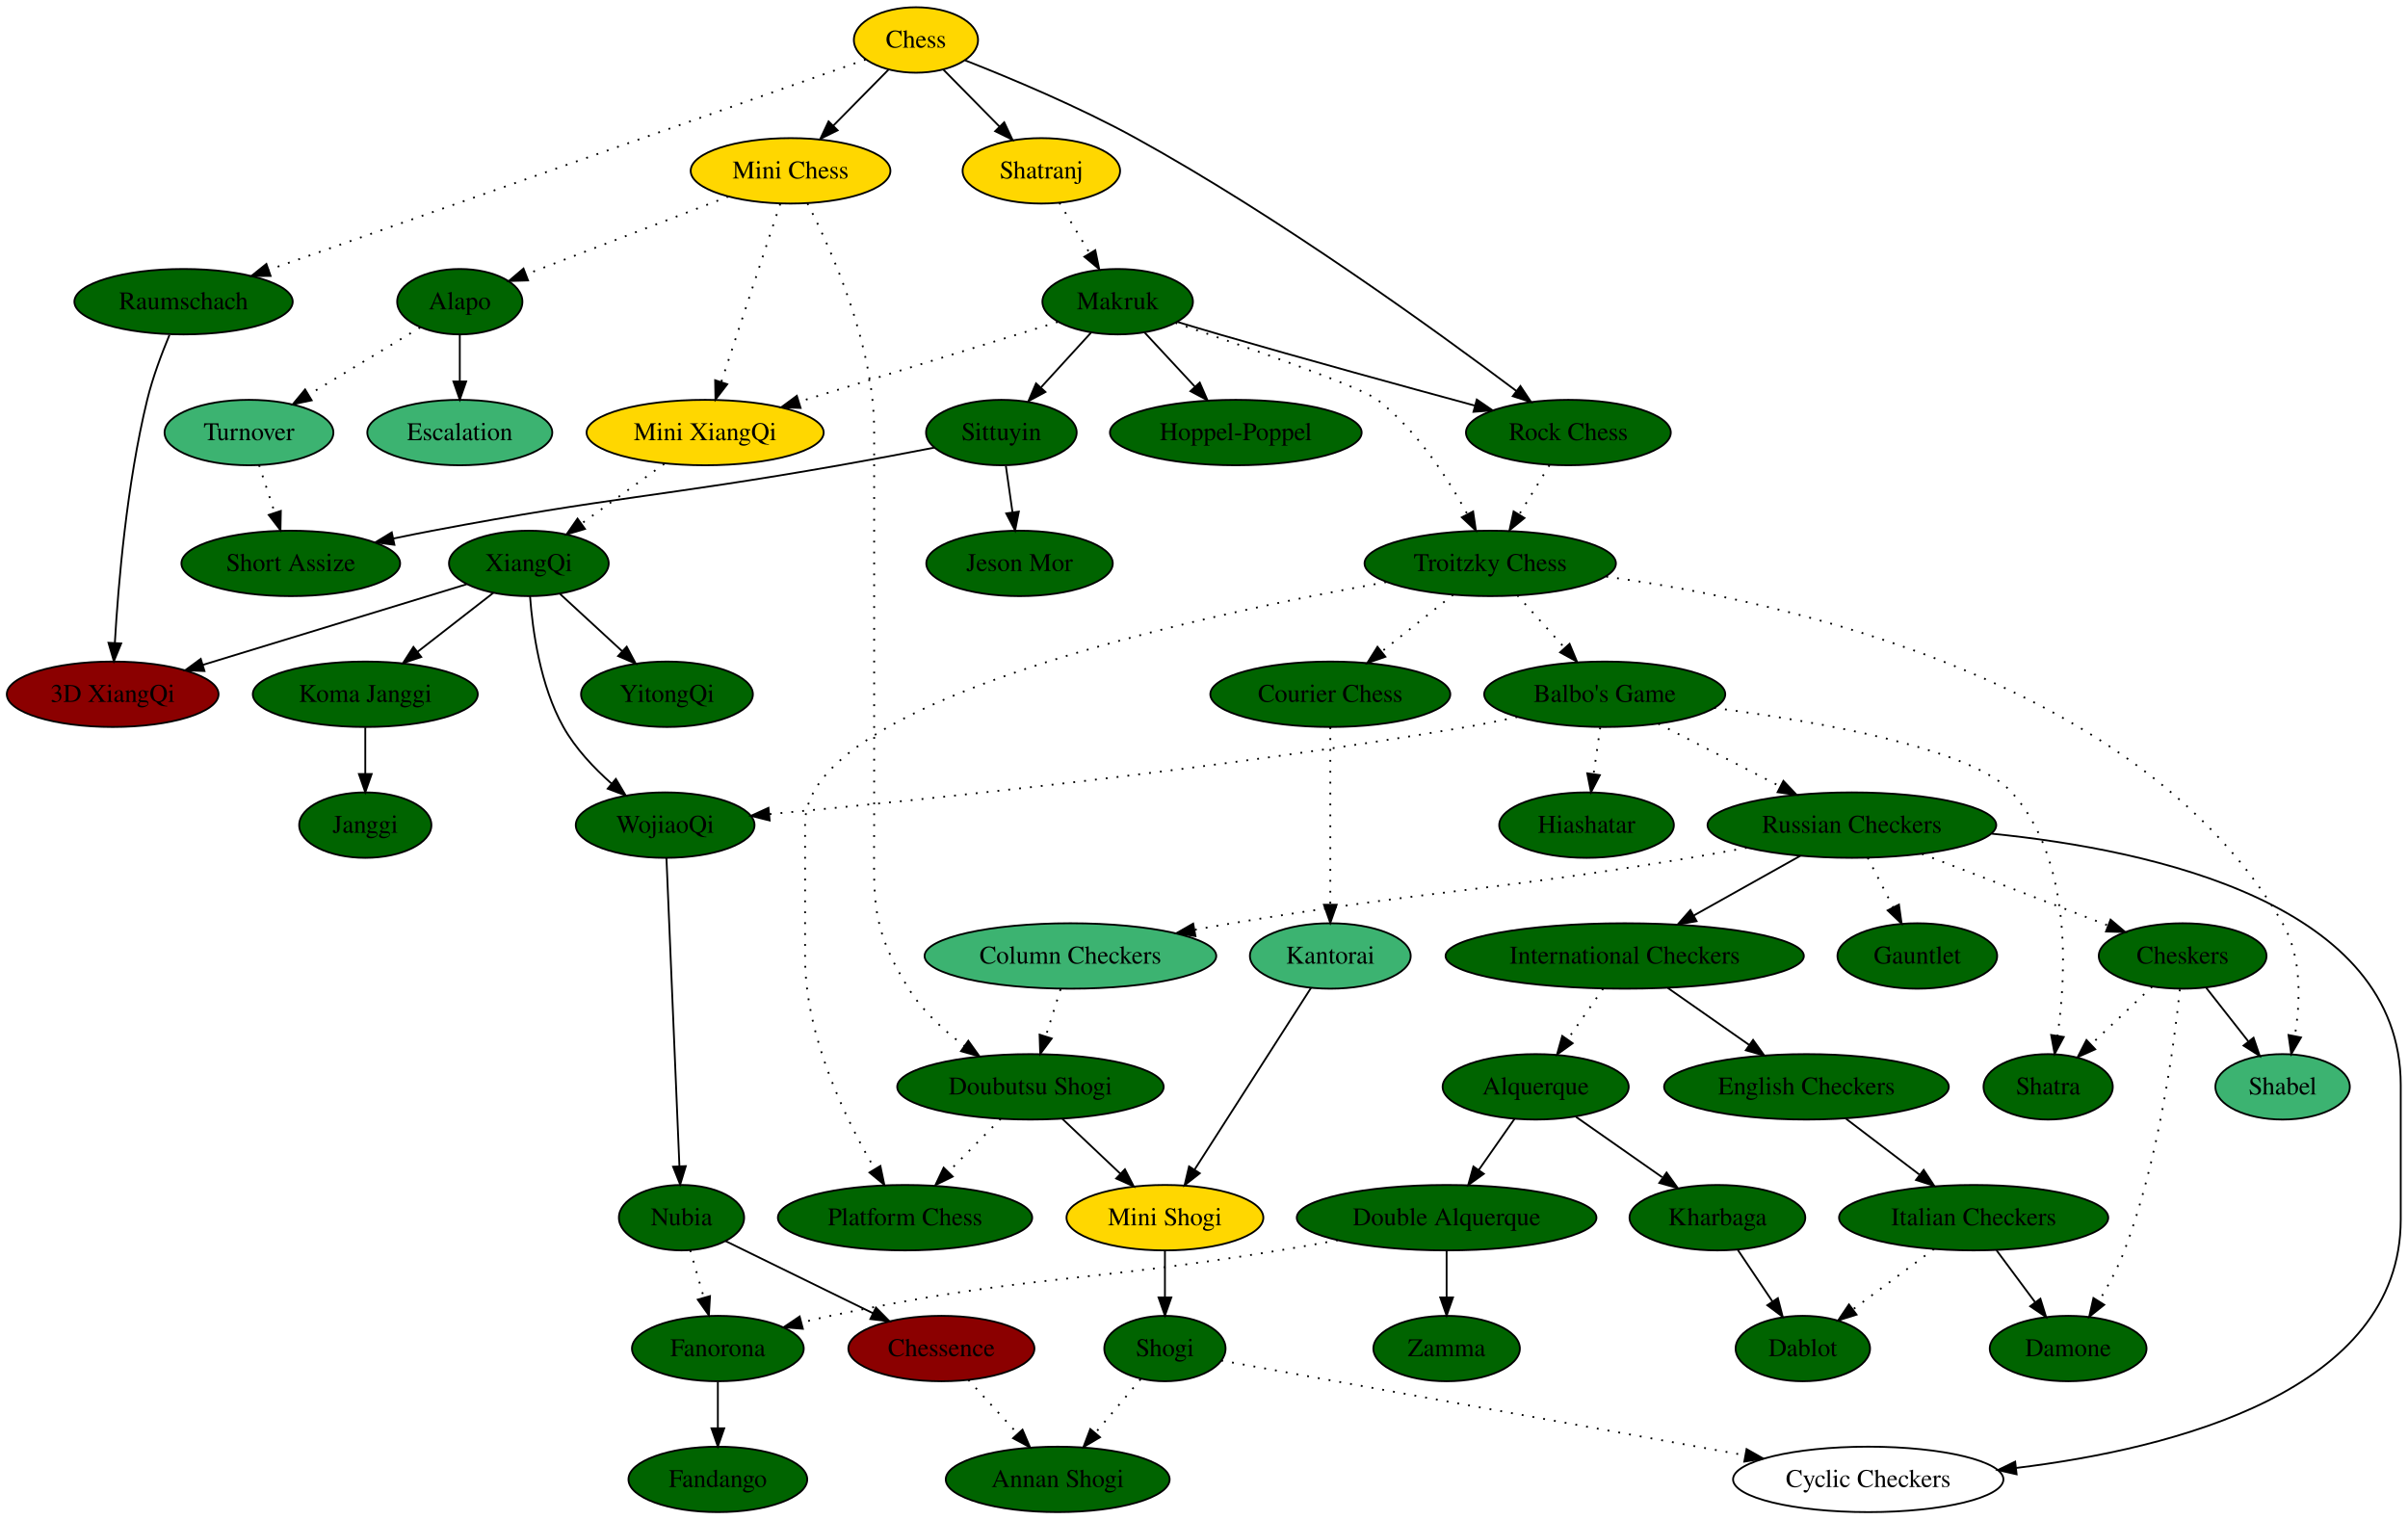
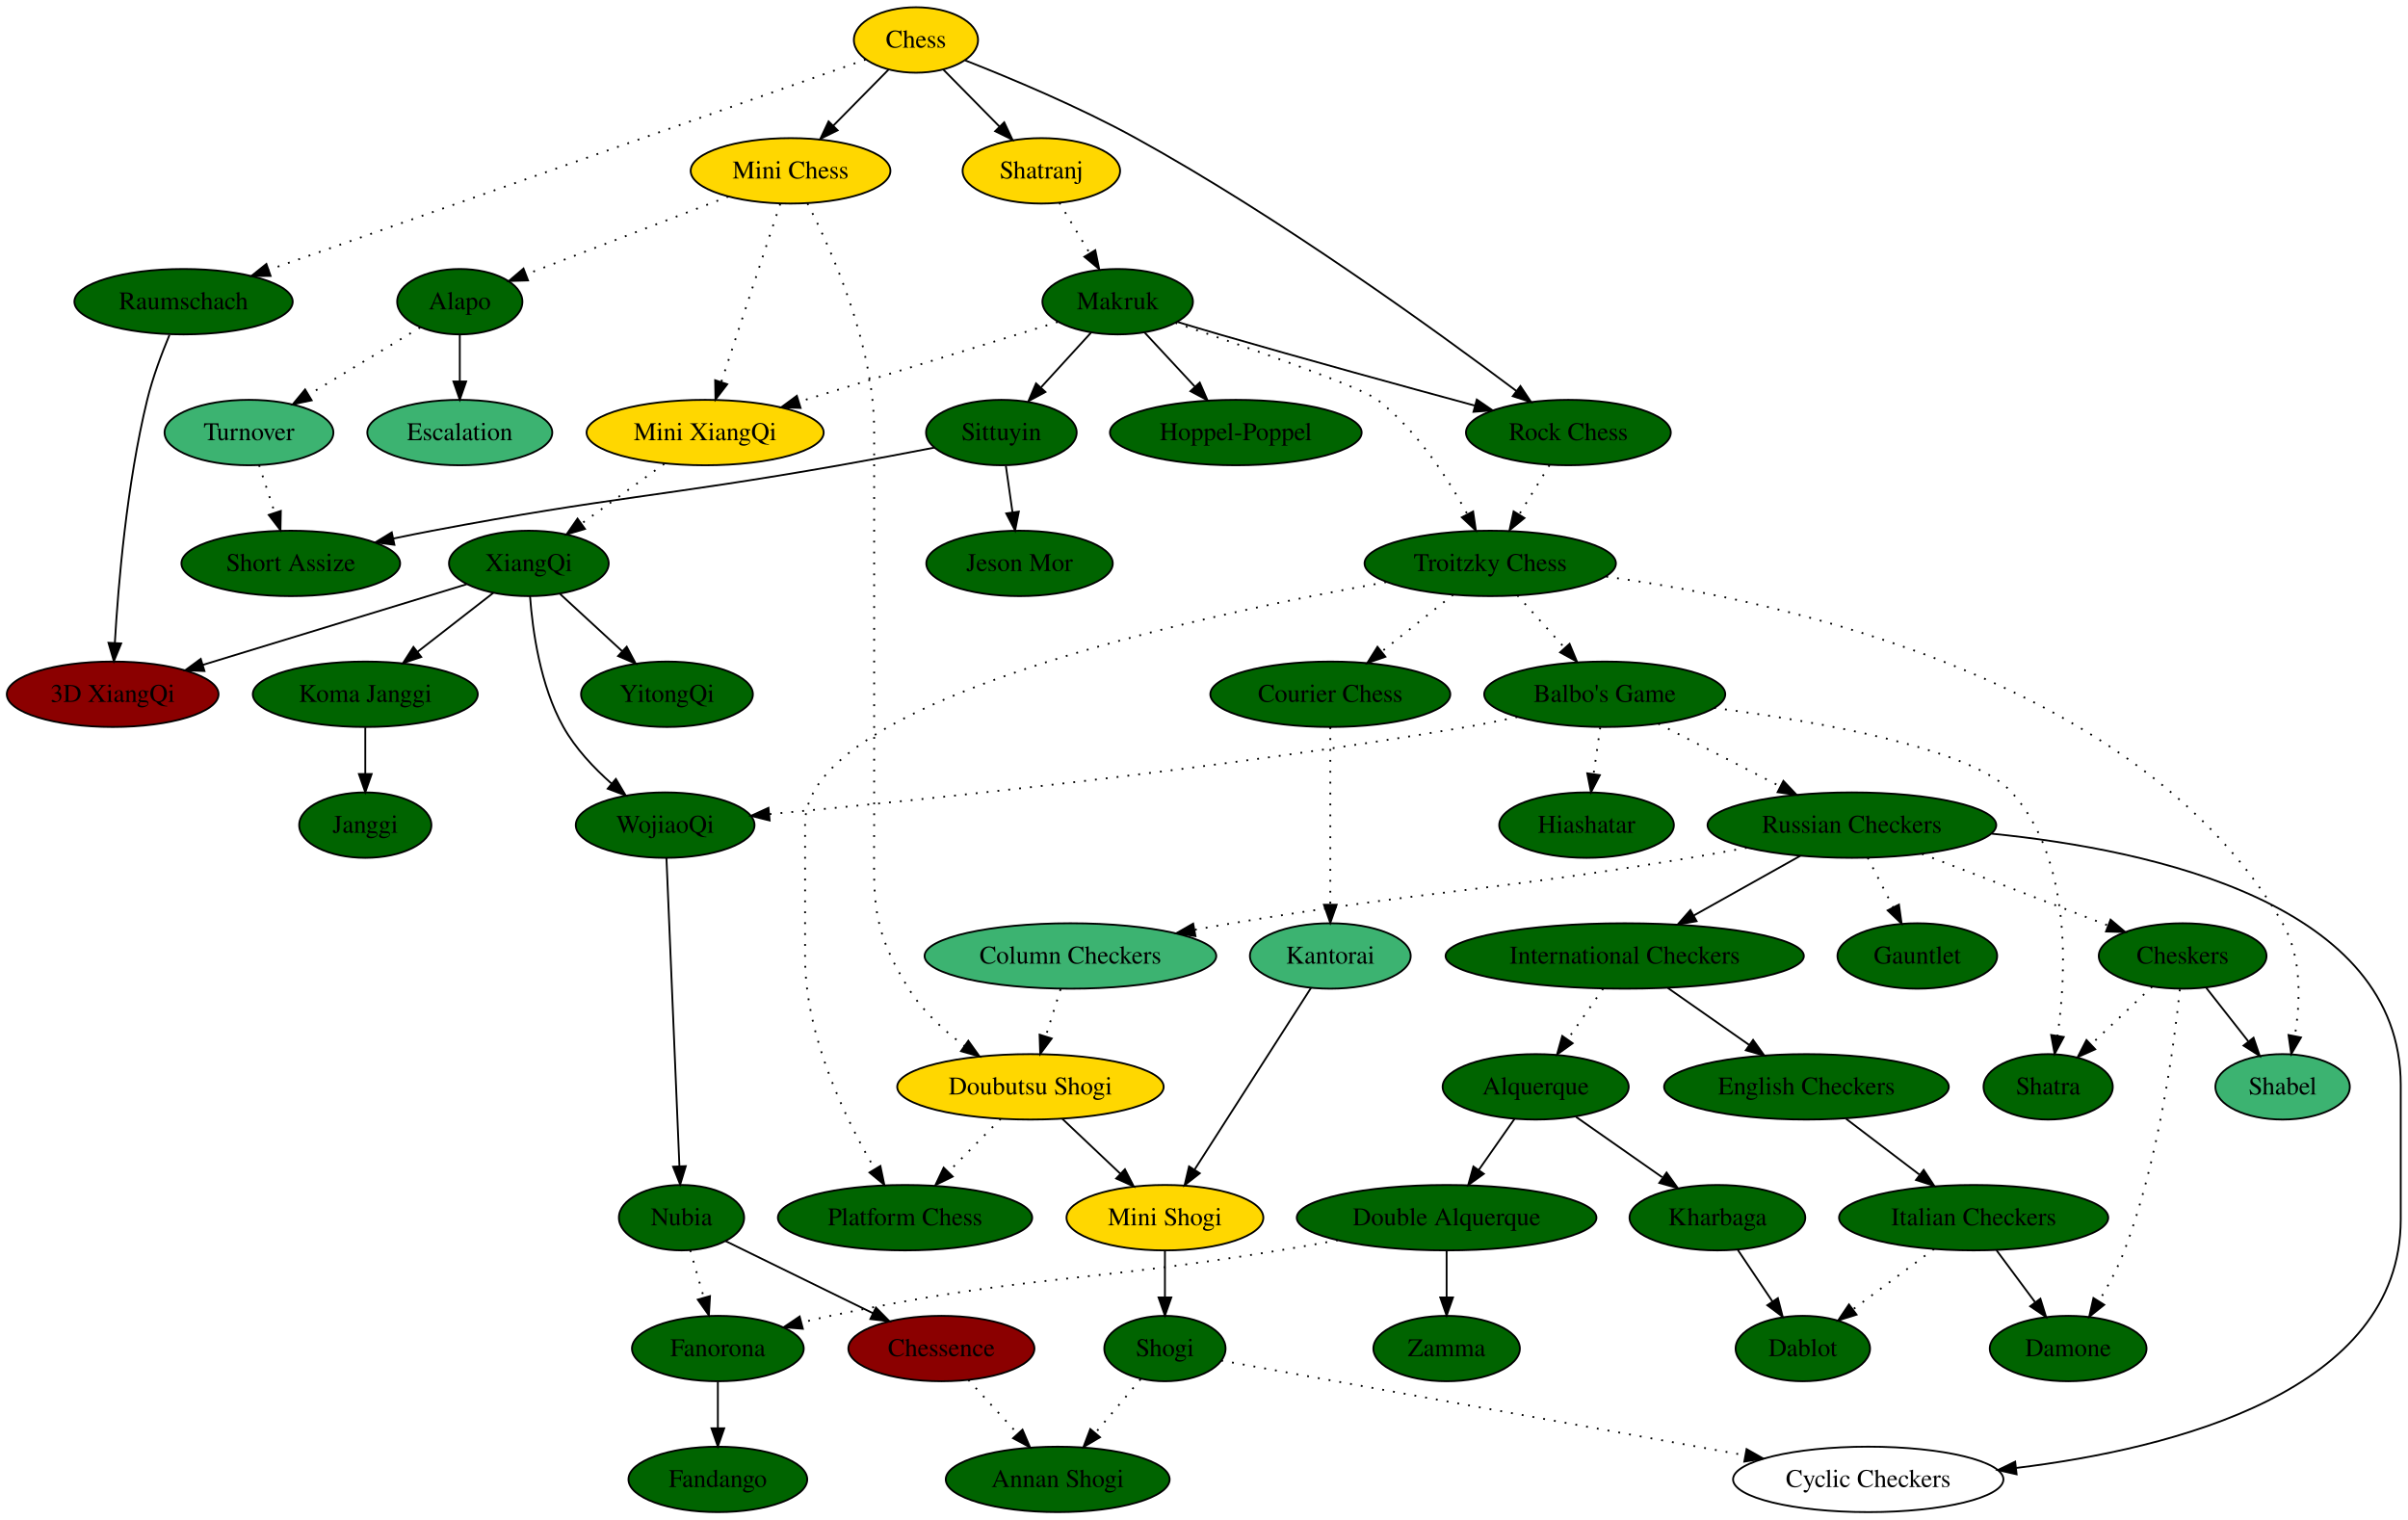
<svg xmlns="http://www.w3.org/2000/svg" xmlns:xlink="http://www.w3.org/1999/xlink" width="1325pt" height="836pt" viewBox="0.00 0.00 1325.00 836.00">
  <g id="graph1" class="graph" transform="scale(1 1) rotate(0) translate(4 832)">
    <polygon fill="white" stroke="white" points="-4,5 -4,-832 1322,-832 1322,5 -4,5" />
    <g id="node1" class="node">
      <a xlink:href="checkmate/chess-3d.htm">
        <ellipse fill="gold" stroke="black" cx="500" cy="-810" rx="34.155" ry="18" />
        <text text-anchor="middle" x="500" y="-805.8" font-family="Times,serif" font-size="14.00">Chess</text>
      </a>
    </g>
    <g id="node2" class="node">
      <a xlink:href="checkmate/mini-chess-3d.htm">
        <ellipse fill="gold" stroke="black" cx="431" cy="-738" rx="54.947" ry="18" />
        <text text-anchor="middle" x="431" y="-733.8" font-family="Times,serif" font-size="14.00">Mini Chess</text>
      </a>
    </g>
    <g id="edge2" class="edge">
      <path fill="none" stroke="black" d="M485.028,-793.811C476.098,-784.751 464.564,-773.051 454.448,-762.788" />
      <polygon fill="black" stroke="black" points="456.903,-760.293 447.39,-755.628 451.918,-765.207 456.903,-760.293" />
    </g>
    <g id="node3" class="node">
      <a xlink:href="checkmate/shatranj-3d.htm">
        <ellipse fill="gold" stroke="black" cx="569" cy="-738" rx="43.327" ry="18" />
        <text text-anchor="middle" x="569" y="-733.8" font-family="Times,serif" font-size="14.00">Shatranj</text>
      </a>
    </g>
    <g id="edge4" class="edge">
      <path fill="none" stroke="black" d="M514.972,-793.811C524.03,-784.622 535.766,-772.716 545.984,-762.349" />
      <polygon fill="black" stroke="black" points="548.569,-764.712 553.097,-755.134 543.584,-759.798 548.569,-764.712" />
    </g>
    <g id="node13" class="node">
      <a xlink:href="checkmate/chess-rock.htm">
        <ellipse fill="darkgreen" stroke="black" cx="859" cy="-594" rx="56.353" ry="18" />
        <text text-anchor="middle" x="859" y="-589.8" font-family="Times,serif" font-size="14.00">Rock Chess</text>
      </a>
    </g>
    <g id="edge42" class="edge">
      <path fill="none" stroke="black" d="M527.104,-798.774C552.078,-788.97 589.869,-773.161 621,-756 700.252,-712.312 786.694,-649.696 830.341,-616.915" />
      <polygon fill="black" stroke="black" points="832.61,-619.587 838.485,-610.771 828.394,-613.999 832.61,-619.587" />
    </g>
    <g id="node49" class="node">
      <a xlink:href="checkmate/raumschach.htm">
        <ellipse fill="darkgreen" stroke="black" cx="97" cy="-666" rx="60.066" ry="18" />
        <text text-anchor="middle" x="97" y="-661.8" font-family="Times,serif" font-size="14.00">Raumschach</text>
      </a>
    </g>
    <g id="edge6" class="edge">
      <path fill="none" stroke="black" stroke-dasharray="1,5" d="M472.3,-799.24C404.305,-775.281 228.559,-713.356 143.92,-683.533" />
      <polygon fill="black" stroke="black" points="144.902,-680.168 134.308,-680.146 142.576,-686.77 144.902,-680.168" />
    </g>
    <g id="node8" class="node">
-       <a xlink:href="breakthrough/doubutsu-shogi.htm">
-         <ellipse fill="darkgreen" stroke="black" cx="563" cy="-234" rx="73.311" ry="18" />
+       <a xlink:href="breakthrough/doubutsu-shogi-3d.htm">
+         <ellipse fill="gold" stroke="black" cx="563" cy="-234" rx="73.311" ry="18" />
        <text text-anchor="middle" x="563" y="-229.8" font-family="Times,serif" font-size="14.00">Doubutsu Shogi</text>
      </a>
    </g>
    <g id="edge16" class="edge">
      <path fill="none" stroke="black" stroke-dasharray="1,5" d="M440.309,-720.087C453.75,-694.038 477,-642.164 477,-595 477,-595 477,-595 477,-377 477,-336.553 474.655,-322.356 496,-288 503.684,-275.632 515.328,-264.956 526.764,-256.493" />
      <polygon fill="black" stroke="black" points="528.811,-259.332 534.995,-250.729 524.796,-253.598 528.811,-259.332" />
    </g>
    <g id="node14" class="node">
      <a xlink:href="xiangqi/mini-xiangqi-3d-western.htm">
        <ellipse fill="gold" stroke="black" cx="384" cy="-594" rx="65.227" ry="18" />
        <text text-anchor="middle" x="384" y="-589.8" font-family="Times,serif" font-size="14.00">Mini XiangQi</text>
      </a>
    </g>
    <g id="edge22" class="edge">
      <path fill="none" stroke="black" stroke-dasharray="1,5" d="M425.331,-719.871C417.285,-695.564 402.475,-650.819 392.941,-622.013" />
      <polygon fill="black" stroke="black" points="396.154,-620.583 389.689,-612.189 389.509,-622.783 396.154,-620.583" />
    </g>
    <g id="node20" class="node">
      <a xlink:href="breakthrough/alapo.htm">
        <ellipse fill="darkgreen" stroke="black" cx="249" cy="-666" rx="34.452" ry="18" />
        <text text-anchor="middle" x="249" y="-661.8" font-family="Times,serif" font-size="14.00">Alapo</text>
      </a>
    </g>
    <g id="edge34" class="edge">
      <path fill="none" stroke="black" stroke-dasharray="1,5" d="M396.767,-723.834C365.039,-711.631 317.983,-693.532 285.538,-681.053" />
      <polygon fill="black" stroke="black" points="286.561,-677.697 275.971,-677.373 284.048,-684.23 286.561,-677.697" />
    </g>
    <g id="node4" class="node">
      <a xlink:href="checkmate/makruk.htm">
        <ellipse fill="darkgreen" stroke="black" cx="611" cy="-666" rx="41.411" ry="18" />
        <text text-anchor="middle" x="611" y="-661.8" font-family="Times,serif" font-size="14.00">Makruk</text>
      </a>
    </g>
    <g id="edge8" class="edge">
      <path fill="none" stroke="black" stroke-dasharray="1,5" d="M578.953,-720.411C583.902,-712.163 589.995,-702.009 595.534,-692.777" />
      <polygon fill="black" stroke="black" points="598.682,-694.332 600.826,-683.956 592.68,-690.73 598.682,-694.332" />
    </g>
    <g id="node5" class="node">
      <a xlink:href="checkmate/sittuyin.htm">
        <ellipse fill="darkgreen" stroke="black" cx="547" cy="-594" rx="41.437" ry="18" />
        <text text-anchor="middle" x="547" y="-589.8" font-family="Times,serif" font-size="14.00">Sittuyin</text>
      </a>
    </g>
    <g id="edge12" class="edge">
      <path fill="none" stroke="black" d="M596.477,-649.116C588.329,-640.204 578,-628.906 568.89,-618.942" />
      <polygon fill="black" stroke="black" points="571.24,-616.326 561.909,-611.307 566.074,-621.049 571.24,-616.326" />
    </g>
    <g id="node7" class="node">
      <a xlink:href="checkmate/hoppel-poppel.htm">
        <ellipse fill="darkgreen" stroke="black" cx="676" cy="-594" rx="69.254" ry="18" />
        <text text-anchor="middle" x="676" y="-589.8" font-family="Times,serif" font-size="14.00">Hoppel-Poppel</text>
      </a>
    </g>
    <g id="edge18" class="edge">
      <path fill="none" stroke="black" d="M625.75,-649.116C633.907,-640.331 644.216,-629.229 653.371,-619.37" />
      <polygon fill="black" stroke="black" points="656.163,-621.507 660.402,-611.797 651.033,-616.744 656.163,-621.507" />
    </g>
    <g id="edge44" class="edge">
      <path fill="none" stroke="black" d="M643.827,-654.882C651.425,-652.583 659.486,-650.177 667,-648 714.411,-634.262 768.645,-619.367 807.352,-608.875" />
      <polygon fill="black" stroke="black" points="808.602,-612.163 817.341,-606.172 806.774,-605.406 808.602,-612.163" />
    </g>
    <g id="edge20" class="edge">
      <path fill="none" stroke="black" stroke-dasharray="1,5" d="M577.992,-654.821C540.61,-643.294 479.227,-624.365 435.524,-610.889" />
      <polygon fill="black" stroke="black" points="436.517,-607.532 425.93,-607.93 434.454,-614.221 436.517,-607.532" />
    </g>
    <g id="node18" class="node">
      <a xlink:href="checkmate/troitzky-chess.htm">
        <ellipse fill="darkgreen" stroke="black" cx="816" cy="-522" rx="69.159" ry="18" />
        <text text-anchor="middle" x="816" y="-517.8" font-family="Times,serif" font-size="14.00">Troitzky Chess</text>
      </a>
    </g>
    <g id="edge52" class="edge">
      <path fill="none" stroke="black" stroke-dasharray="1,5" d="M642.813,-654.34C682.103,-641 744.892,-619.049 754,-612 775.628,-595.261 792.671,-568.87 803.37,-549.166" />
      <polygon fill="black" stroke="black" points="806.577,-550.586 808.105,-540.102 800.373,-547.345 806.577,-550.586" />
    </g>
    <g id="node6" class="node">
      <a xlink:href="checkmate/short-assize.htm">
        <ellipse fill="darkgreen" stroke="black" cx="156" cy="-522" rx="60.171" ry="18" />
        <text text-anchor="middle" x="156" y="-517.8" font-family="Times,serif" font-size="14.00">Short Assize</text>
      </a>
    </g>
    <g id="edge14" class="edge">
      <path fill="none" stroke="black" d="M510.238,-585.727C494.214,-582.621 475.197,-579.024 458,-576 358.69,-558.539 333.076,-558.743 234,-540 226.978,-538.672 219.621,-537.189 212.348,-535.667" />
      <polygon fill="black" stroke="black" points="213.03,-532.234 202.521,-533.58 211.576,-539.082 213.03,-532.234" />
    </g>
    <g id="node46" class="node">
      <a xlink:href="races/jeson-mor.htm">
        <ellipse fill="darkgreen" stroke="black" cx="557" cy="-522" rx="51.299" ry="18" />
        <text text-anchor="middle" x="557" y="-517.8" font-family="Times,serif" font-size="14.00">Jeson Mor</text>
      </a>
    </g>
    <g id="edge10" class="edge">
      <path fill="none" stroke="black" d="M549.472,-575.697C550.574,-567.983 551.898,-558.712 553.127,-550.112" />
      <polygon fill="black" stroke="black" points="556.607,-550.499 554.557,-540.104 549.677,-549.509 556.607,-550.499" />
    </g>
    <g id="node9" class="node">
      <a xlink:href="shogi/mini-shogi-3d.htm">
        <ellipse fill="gold" stroke="black" cx="637" cy="-162" rx="54.155" ry="18" />
        <text text-anchor="middle" x="637" y="-157.8" font-family="Times,serif" font-size="14.00">Mini Shogi</text>
      </a>
    </g>
    <g id="edge26" class="edge">
      <path fill="none" stroke="black" d="M580.537,-216.411C590.098,-207.367 602.083,-196.03 612.549,-186.13" />
      <polygon fill="black" stroke="black" points="614.985,-188.643 619.844,-179.228 610.174,-183.558 614.985,-188.643" />
    </g>
    <g id="node12" class="node">
      <a xlink:href="checkmate/platform-chess-3d.htm">
        <ellipse fill="darkgreen" stroke="black" cx="494" cy="-162" rx="69.966" ry="18" />
        <text text-anchor="middle" x="494" y="-157.8" font-family="Times,serif" font-size="14.00">Platform Chess</text>
      </a>
    </g>
    <g id="edge46" class="edge">
      <path fill="none" stroke="black" stroke-dasharray="1,5" d="M546.648,-216.411C538.095,-207.734 527.461,-196.946 517.994,-187.342" />
      <polygon fill="black" stroke="black" points="520.227,-184.621 510.714,-179.956 515.241,-189.535 520.227,-184.621" />
    </g>
    <g id="node10" class="node">
      <a xlink:href="shogi/shogi.htm?selector=1">
        <ellipse fill="darkgreen" stroke="black" cx="637" cy="-90" rx="33.36" ry="18" />
        <text text-anchor="middle" x="637" y="-85.8" font-family="Times,serif" font-size="14.00">Shogi</text>
      </a>
    </g>
    <g id="edge28" class="edge">
      <path fill="none" stroke="black" d="M637,-143.697C637,-135.983 637,-126.712 637,-118.112" />
      <polygon fill="black" stroke="black" points="640.5,-118.104 637,-108.104 633.5,-118.104 640.5,-118.104" />
    </g>
    <g id="node11" class="node">
      <a xlink:href="shogi/annan-shogi.htm">
        <ellipse fill="darkgreen" stroke="black" cx="578" cy="-18" rx="61.597" ry="18" />
        <text text-anchor="middle" x="578" y="-13.8" font-family="Times,serif" font-size="14.00">Annan Shogi</text>
      </a>
    </g>
    <g id="edge30" class="edge">
      <path fill="none" stroke="black" stroke-dasharray="1,5" d="M623.612,-73.116C616.281,-64.418 607.035,-53.448 598.787,-43.663" />
      <polygon fill="black" stroke="black" points="601.279,-41.188 592.158,-35.797 595.926,-45.699 601.279,-41.188" />
    </g>
    <g id="node27" class="node">
      <ellipse fill="none" stroke="black" cx="1024" cy="-18" rx="74.382" ry="18" />
      <text text-anchor="middle" x="1024" y="-13.8" font-family="Times,serif" font-size="14.00">Cyclic Checkers</text>
    </g>
    <g id="edge58" class="edge">
      <path fill="none" stroke="black" stroke-dasharray="1,5" d="M668.016,-83.39C730.236,-72.136 871.56,-46.573 956.234,-31.258" />
      <polygon fill="black" stroke="black" points="957.052,-34.666 966.27,-29.442 955.806,-27.778 957.052,-34.666" />
    </g>
    <g id="edge50" class="edge">
      <path fill="none" stroke="black" stroke-dasharray="1,5" d="M848.591,-576.055C843.595,-567.922 837.499,-557.998 831.936,-548.943" />
      <polygon fill="black" stroke="black" points="834.828,-546.964 826.612,-540.275 828.864,-550.628 834.828,-546.964" />
    </g>
    <g id="node15" class="node">
      <a xlink:href="xiangqi/xiangqi.htm">
        <ellipse fill="darkgreen" stroke="black" cx="287" cy="-522" rx="43.937" ry="18" />
        <text text-anchor="middle" x="287" y="-517.8" font-family="Times,serif" font-size="14.00">XiangQi</text>
      </a>
    </g>
    <g id="edge24" class="edge">
      <path fill="none" stroke="black" stroke-dasharray="1,5" d="M361.502,-576.765C347.935,-566.974 330.513,-554.401 315.928,-543.876" />
      <polygon fill="black" stroke="black" points="317.877,-540.966 307.72,-537.952 313.781,-546.642 317.877,-540.966" />
    </g>
    <g id="node17" class="node">
      <a xlink:href="xiangqi/yitongqi-red.htm">
        <ellipse fill="darkgreen" stroke="black" cx="363" cy="-450" rx="47.273" ry="18" />
        <text text-anchor="middle" x="363" y="-445.8" font-family="Times,serif" font-size="14.00">YitongQi</text>
      </a>
    </g>
    <g id="edge40" class="edge">
      <path fill="none" stroke="black" d="M304.246,-505.116C314.351,-495.808 327.282,-483.898 338.439,-473.622" />
      <polygon fill="black" stroke="black" points="340.838,-476.17 345.823,-466.821 336.096,-471.022 340.838,-476.17" />
    </g>
    <g id="node32" class="node">
      <a xlink:href="xiangqi/koma-janggi.htm">
        <ellipse fill="darkgreen" stroke="black" cx="197" cy="-450" rx="61.893" ry="18" />
        <text text-anchor="middle" x="197" y="-445.8" font-family="Times,serif" font-size="14.00">Koma Janggi</text>
      </a>
    </g>
    <g id="edge76" class="edge">
      <path fill="none" stroke="black" d="M267.471,-505.811C255.312,-496.354 239.454,-484.02 225.861,-473.447" />
      <polygon fill="black" stroke="black" points="227.786,-470.51 217.743,-467.134 223.488,-476.036 227.786,-470.51" />
    </g>
    <g id="node33" class="node">
      <a xlink:href="xiangqi/wojiaoqi.htm">
        <ellipse fill="darkgreen" stroke="black" cx="362" cy="-378" rx="49.177" ry="18" />
        <text text-anchor="middle" x="362" y="-373.8" font-family="Times,serif" font-size="14.00">WojiaoQi</text>
      </a>
    </g>
    <g id="edge78" class="edge">
      <path fill="none" stroke="black" d="M287.657,-503.874C289.033,-485.133 293.237,-454.731 306,-432 312.619,-420.211 322.732,-409.475 332.552,-400.795" />
      <polygon fill="black" stroke="black" points="334.885,-403.406 340.292,-394.295 330.383,-398.046 334.885,-403.406" />
    </g>
    <g id="node50" class="node">
      <ellipse fill="darkred" stroke="black" cx="58" cy="-450" rx="58.256" ry="18" />
      <text text-anchor="middle" x="58" y="-445.8" font-family="Times,serif" font-size="14.00">3D XiangQi</text>
    </g>
    <g id="edge130" class="edge">
      <path fill="none" stroke="black" d="M252.716,-510.52C214.205,-498.748 151.362,-479.539 107.52,-466.137" />
      <polygon fill="black" stroke="black" points="108.504,-462.778 97.917,-463.202 106.457,-469.472 108.504,-462.778" />
    </g>
    <g id="node16" class="node">
      <a xlink:href="xiangqi/janggi.htm">
        <ellipse fill="darkgreen" stroke="black" cx="197" cy="-378" rx="36.373" ry="18" />
        <text text-anchor="middle" x="197" y="-373.8" font-family="Times,serif" font-size="14.00">Janggi</text>
      </a>
    </g>
    <g id="edge48" class="edge">
      <path fill="none" stroke="black" stroke-dasharray="1,5" d="M758.742,-511.696C653.277,-492.928 439,-446.492 439,-379 439,-379 439,-379 439,-305 439,-262.008 461.193,-216.337 477.384,-188.738" />
      <polygon fill="black" stroke="black" points="480.427,-190.47 482.604,-180.101 474.436,-186.849 480.427,-190.47" />
    </g>
    <g id="node19" class="node">
      <a xlink:href="checkmate/balbo-chess.htm">
        <ellipse fill="darkgreen" stroke="black" cx="879" cy="-450" rx="66.318" ry="18" />
        <text text-anchor="middle" x="879" y="-445.8" font-family="Times,serif" font-size="14.00">Balbo's Game</text>
      </a>
    </g>
    <g id="edge54" class="edge">
      <path fill="none" stroke="black" stroke-dasharray="1,5" d="M830.93,-504.411C838.662,-495.82 848.257,-485.159 856.835,-475.627" />
      <polygon fill="black" stroke="black" points="859.651,-477.731 863.739,-467.956 854.448,-473.048 859.651,-477.731" />
    </g>
    <g id="node26" class="node">
      <a xlink:href="checkmate/shabel.htm">
        <ellipse fill="mediumseagreen" stroke="black" cx="1252" cy="-234" rx="36.98" ry="18" />
        <text text-anchor="middle" x="1252" y="-229.8" font-family="Times,serif" font-size="14.00">Shabel</text>
      </a>
    </g>
    <g id="edge66" class="edge">
      <path fill="none" stroke="black" stroke-dasharray="1,5" d="M879.852,-514.702C981.128,-500.793 1175,-457.219 1252,-324 1262.78,-305.35 1261.82,-280.618 1258.71,-261.959" />
      <polygon fill="black" stroke="black" points="1262.12,-261.171 1256.76,-252.032 1255.25,-262.519 1262.12,-261.171" />
    </g>
    <g id="node47" class="node">
      <a xlink:href="checkmate/courier-chess.htm">
        <ellipse fill="darkgreen" stroke="black" cx="728" cy="-450" rx="66.022" ry="18" />
        <text text-anchor="middle" x="728" y="-445.8" font-family="Times,serif" font-size="14.00">Courier Chess</text>
      </a>
    </g>
    <g id="edge122" class="edge">
      <path fill="none" stroke="black" stroke-dasharray="1,5" d="M795.59,-504.765C783.928,-495.488 769.127,-483.714 756.35,-473.551" />
      <polygon fill="black" stroke="black" points="758.304,-470.633 748.299,-467.147 753.947,-476.112 758.304,-470.633" />
    </g>
    <g id="node21" class="node">
      <a xlink:href="checkmate/hiashatar.htm">
        <ellipse fill="darkgreen" stroke="black" cx="869" cy="-378" rx="48.051" ry="18" />
        <text text-anchor="middle" x="869" y="-373.8" font-family="Times,serif" font-size="14.00">Hiashatar</text>
      </a>
    </g>
    <g id="edge56" class="edge">
      <path fill="none" stroke="black" stroke-dasharray="1,5" d="M876.528,-431.697C875.426,-423.983 874.102,-414.712 872.873,-406.112" />
      <polygon fill="black" stroke="black" points="876.323,-405.509 871.443,-396.104 869.393,-406.499 876.323,-405.509" />
    </g>
    <g id="node31" class="node">
      <a xlink:href="checkers/shatra.htm">
        <ellipse fill="darkgreen" stroke="black" cx="1123" cy="-234" rx="35.557" ry="18" />
        <text text-anchor="middle" x="1123" y="-229.8" font-family="Times,serif" font-size="14.00">Shatra</text>
      </a>
    </g>
    <g id="edge70" class="edge">
      <path fill="none" stroke="black" stroke-dasharray="1,5" d="M939.228,-442.487C997.946,-434.83 1081.46,-420.025 1103,-396 1135.89,-359.323 1133.17,-297.609 1128.15,-262.19" />
      <polygon fill="black" stroke="black" points="1131.58,-261.43 1126.56,-252.099 1124.66,-262.523 1131.58,-261.43" />
    </g>
    <g id="edge80" class="edge">
      <path fill="none" stroke="black" stroke-dasharray="1,5" d="M830.899,-437.475C821.672,-435.482 812.062,-433.554 803,-432 666.198,-408.54 503.76,-391.869 419.363,-384.038" />
      <polygon fill="black" stroke="black" points="419.496,-380.535 409.217,-383.104 418.854,-387.506 419.496,-380.535" />
    </g>
    <g id="node36" class="node">
      <a xlink:href="checkers/russian-checkers.htm">
        <ellipse fill="darkgreen" stroke="black" cx="1015" cy="-378" rx="79.436" ry="18" />
        <text text-anchor="middle" x="1015" y="-373.8" font-family="Times,serif" font-size="14.00">Russian Checkers</text>
      </a>
    </g>
    <g id="edge86" class="edge">
      <path fill="none" stroke="black" stroke-dasharray="1,5" d="M908.51,-433.811C928.109,-423.723 954.069,-410.362 975.45,-399.357" />
      <polygon fill="black" stroke="black" points="977.316,-402.332 984.606,-394.644 974.113,-396.109 977.316,-402.332" />
    </g>
    <g id="node22" class="node">
      <a xlink:href="checkmate/escalation.htm">
        <ellipse fill="mediumseagreen" stroke="black" cx="249" cy="-594" rx="50.891" ry="18" />
        <text text-anchor="middle" x="249" y="-589.8" font-family="Times,serif" font-size="14.00">Escalation</text>
      </a>
    </g>
    <g id="edge36" class="edge">
      <path fill="none" stroke="black" d="M249,-647.697C249,-639.983 249,-630.712 249,-622.112" />
      <polygon fill="black" stroke="black" points="252.5,-622.104 249,-612.104 245.5,-622.104 252.5,-622.104" />
    </g>
    <g id="node23" class="node">
      <a xlink:href="checkmate/turnover.htm">
        <ellipse fill="mediumseagreen" stroke="black" cx="133" cy="-594" rx="46.45" ry="18" />
        <text text-anchor="middle" x="133" y="-589.8" font-family="Times,serif" font-size="14.00">Turnover</text>
      </a>
    </g>
    <g id="edge72" class="edge">
      <path fill="none" stroke="black" stroke-dasharray="1,5" d="M227.181,-651.834C209.88,-641.393 185.426,-626.636 165.773,-614.777" />
      <polygon fill="black" stroke="black" points="167.494,-611.727 157.123,-609.557 163.877,-617.721 167.494,-611.727" />
    </g>
    <g id="edge74" class="edge">
      <path fill="none" stroke="black" stroke-dasharray="1,5" d="M138.568,-576.055C141.156,-568.176 144.297,-558.617 147.196,-549.794" />
      <polygon fill="black" stroke="black" points="150.527,-550.868 150.324,-540.275 143.877,-548.683 150.527,-550.868" />
    </g>
    <g id="node24" class="node">
      <a xlink:href="checkers/cheskers.htm">
        <ellipse fill="darkgreen" stroke="black" cx="1197" cy="-306" rx="46.15" ry="18" />
        <text text-anchor="middle" x="1197" y="-301.8" font-family="Times,serif" font-size="14.00">Cheskers</text>
      </a>
    </g>
    <g id="edge64" class="edge">
      <path fill="none" stroke="black" d="M1210.03,-288.411C1216.91,-279.655 1225.48,-268.751 1233.08,-259.082" />
      <polygon fill="black" stroke="black" points="1236.01,-261.014 1239.44,-250.988 1230.51,-256.689 1236.01,-261.014" />
    </g>
    <g id="node30" class="node">
      <a xlink:href="checkers/italian-damone.htm">
        <ellipse fill="darkgreen" stroke="black" cx="1134" cy="-90" rx="43.129" ry="18" />
        <text text-anchor="middle" x="1134" y="-85.8" font-family="Times,serif" font-size="14.00">Damone</text>
      </a>
    </g>
    <g id="edge62" class="edge">
      <path fill="none" stroke="black" stroke-dasharray="1,5" d="M1195.45,-287.559C1192.36,-257.439 1184.01,-194.09 1165,-144 1161.39,-134.485 1156.16,-124.696 1151.02,-116.161" />
      <polygon fill="black" stroke="black" points="1153.84,-114.073 1145.56,-107.463 1147.91,-117.794 1153.84,-114.073" />
    </g>
    <g id="edge68" class="edge">
      <path fill="none" stroke="black" stroke-dasharray="1,5" d="M1180.21,-289.116C1170.33,-279.768 1157.67,-267.795 1146.77,-257.489" />
      <polygon fill="black" stroke="black" points="1148.89,-254.67 1139.22,-250.34 1144.08,-259.755 1148.89,-254.67" />
    </g>
    <g id="node25" class="node">
      <a xlink:href="checkers/column-checkers.htm">
        <ellipse fill="mediumseagreen" stroke="black" cx="585" cy="-306" rx="80.25" ry="18" />
        <text text-anchor="middle" x="585" y="-301.8" font-family="Times,serif" font-size="14.00">Column Checkers</text>
      </a>
    </g>
    <g id="edge118" class="edge">
      <path fill="none" stroke="black" stroke-dasharray="1,5" d="M579.562,-287.697C577.111,-279.898 574.16,-270.509 571.432,-261.829" />
      <polygon fill="black" stroke="black" points="574.713,-260.595 568.376,-252.104 568.035,-262.694 574.713,-260.595" />
    </g>
    <g id="node28" class="node">
      <a xlink:href="checkers/english-checkers.htm">
        <ellipse fill="darkgreen" stroke="black" cx="990" cy="-234" rx="78.33" ry="18" />
        <text text-anchor="middle" x="990" y="-229.8" font-family="Times,serif" font-size="14.00">English Checkers</text>
      </a>
    </g>
    <g id="node29" class="node">
      <a xlink:href="checkers/italian-checkers.htm">
        <ellipse fill="darkgreen" stroke="black" cx="1082" cy="-162" rx="74.069" ry="18" />
        <text text-anchor="middle" x="1082" y="-157.8" font-family="Times,serif" font-size="14.00">Italian Checkers</text>
      </a>
    </g>
    <g id="edge100" class="edge">
      <path fill="none" stroke="black" d="M1011.8,-216.411C1023.83,-207.257 1038.95,-195.755 1052.07,-185.772" />
      <polygon fill="black" stroke="black" points="1054.51,-188.311 1060.35,-179.47 1050.28,-182.74 1054.51,-188.311" />
    </g>
    <g id="edge60" class="edge">
      <path fill="none" stroke="black" d="M1094.59,-144.055C1100.94,-135.505 1108.76,-124.975 1115.76,-115.556" />
      <polygon fill="black" stroke="black" points="1118.73,-117.422 1121.89,-107.307 1113.11,-113.247 1118.73,-117.422" />
    </g>
    <g id="node42" class="node">
      <a xlink:href="checkers-like/dablot-asele.htm">
        <ellipse fill="darkgreen" stroke="black" cx="988" cy="-90" rx="36.98" ry="18" />
        <text text-anchor="middle" x="988" y="-85.8" font-family="Times,serif" font-size="14.00">Dablot</text>
      </a>
    </g>
    <g id="edge116" class="edge">
      <path fill="none" stroke="black" stroke-dasharray="1,5" d="M1060.2,-144.765C1046.99,-134.931 1030.02,-122.293 1015.85,-111.74" />
      <polygon fill="black" stroke="black" points="1017.56,-108.648 1007.45,-105.483 1013.38,-114.263 1017.56,-108.648" />
    </g>
    <g id="edge38" class="edge">
      <path fill="none" stroke="black" d="M197,-431.697C197,-423.983 197,-414.712 197,-406.112" />
      <polygon fill="black" stroke="black" points="200.5,-406.104 197,-396.104 193.5,-406.104 200.5,-406.104" />
    </g>
    <g id="node43" class="node">
      <a xlink:href="breakthrough/nubia.htm">
        <ellipse fill="darkgreen" stroke="black" cx="371" cy="-162" rx="34.452" ry="18" />
        <text text-anchor="middle" x="371" y="-157.8" font-family="Times,serif" font-size="14.00">Nubia</text>
      </a>
    </g>
    <g id="edge82" class="edge">
      <path fill="none" stroke="black" d="M362.721,-359.849C364.278,-322.832 367.964,-235.181 369.848,-190.386" />
      <polygon fill="black" stroke="black" points="373.352,-190.371 370.275,-180.232 366.358,-190.077 373.352,-190.371" />
    </g>
    <g id="node34" class="node">
      <a xlink:href="checkers-like/alquerque.htm">
        <ellipse fill="darkgreen" stroke="black" cx="841" cy="-234" rx="51.193" ry="18" />
        <text text-anchor="middle" x="841" y="-229.8" font-family="Times,serif" font-size="14.00">Alquerque</text>
      </a>
    </g>
    <g id="node35" class="node">
      <a xlink:href="checkers-like/double-alquerque.htm">
        <ellipse fill="darkgreen" stroke="black" cx="792" cy="-162" rx="82.452" ry="18" />
        <text text-anchor="middle" x="792" y="-157.8" font-family="Times,serif" font-size="14.00">Double Alquerque</text>
      </a>
    </g>
    <g id="edge106" class="edge">
      <path fill="none" stroke="black" d="M829.388,-216.411C823.494,-207.992 816.209,-197.585 809.64,-188.201" />
      <polygon fill="black" stroke="black" points="812.471,-186.141 803.869,-179.956 806.737,-190.156 812.471,-186.141" />
    </g>
    <g id="node38" class="node">
      <a xlink:href="checkers-like/kharbaga.htm">
        <ellipse fill="darkgreen" stroke="black" cx="941" cy="-162" rx="48.352" ry="18" />
        <text text-anchor="middle" x="941" y="-157.8" font-family="Times,serif" font-size="14.00">Kharbaga</text>
      </a>
    </g>
    <g id="edge104" class="edge">
      <path fill="none" stroke="black" d="M863.193,-217.465C877.142,-207.7 895.325,-194.972 910.605,-184.276" />
      <polygon fill="black" stroke="black" points="913.028,-186.853 919.213,-178.251 909.013,-181.118 913.028,-186.853" />
    </g>
    <g id="node39" class="node">
      <a xlink:href="checkers-like/zamma.htm">
        <ellipse fill="darkgreen" stroke="black" cx="792" cy="-90" rx="40.3" ry="18" />
        <text text-anchor="middle" x="792" y="-85.8" font-family="Times,serif" font-size="14.00">Zamma</text>
      </a>
    </g>
    <g id="edge112" class="edge">
      <path fill="none" stroke="black" d="M792,-143.697C792,-135.983 792,-126.712 792,-118.112" />
      <polygon fill="black" stroke="black" points="795.5,-118.104 792,-108.104 788.5,-118.104 795.5,-118.104" />
    </g>
    <g id="node41" class="node">
      <a xlink:href="checkers-like/fanorona.htm">
        <ellipse fill="darkgreen" stroke="black" cx="391" cy="-90" rx="47.26" ry="18" />
        <text text-anchor="middle" x="391" y="-85.8" font-family="Times,serif" font-size="14.00">Fanorona</text>
      </a>
    </g>
    <g id="edge108" class="edge">
      <path fill="none" stroke="black" stroke-dasharray="1,5" d="M732.177,-149.605C721.474,-147.664 710.417,-145.721 700,-144 590.546,-125.918 561.588,-130.711 453,-108 447.874,-106.928 442.544,-105.678 437.257,-104.351" />
      <polygon fill="black" stroke="black" points="437.768,-100.867 427.209,-101.731 436.002,-107.641 437.768,-100.867" />
    </g>
    <g id="edge94" class="edge">
      <path fill="none" stroke="black" stroke-dasharray="1,5" d="M1053.6,-362.155C1083.63,-350.603 1125.22,-334.607 1155.88,-322.815" />
      <polygon fill="black" stroke="black" points="1157.34,-326.002 1165.42,-319.146 1154.83,-319.469 1157.34,-326.002" />
    </g>
    <g id="edge96" class="edge">
      <path fill="none" stroke="black" stroke-dasharray="1,5" d="M957.142,-365.541C946.787,-363.607 936.086,-361.683 926,-360 814.405,-341.382 785.595,-342.618 674,-324 667.328,-322.887 660.386,-321.668 653.454,-320.41" />
      <polygon fill="black" stroke="black" points="653.805,-316.916 643.336,-318.548 652.537,-323.801 653.805,-316.916" />
    </g>
    <g id="edge90" class="edge">
      <path fill="none" stroke="black" d="M1091.99,-373.277C1181.46,-364.324 1317,-334.362 1317,-235 1317,-235 1317,-235 1317,-161 1317,-66.525 1192.12,-34.884 1105.41,-24.301" />
      <polygon fill="black" stroke="black" points="1105.64,-20.803 1095.3,-23.14 1104.84,-27.758 1105.64,-20.803" />
    </g>
    <g id="node37" class="node">
      <a xlink:href="checkers/international-checkers.htm">
        <ellipse fill="darkgreen" stroke="black" cx="890" cy="-306" rx="98.575" ry="18" />
        <text text-anchor="middle" x="890" y="-301.8" font-family="Times,serif" font-size="14.00">International Checkers</text>
      </a>
    </g>
    <g id="edge88" class="edge">
      <path fill="none" stroke="black" d="M986.636,-361.116C969.303,-351.41 946.918,-338.874 928.058,-328.312" />
      <polygon fill="black" stroke="black" points="929.555,-325.139 919.12,-323.307 926.135,-331.247 929.555,-325.139" />
    </g>
    <g id="node40" class="node">
      <a xlink:href="breakthrough/gauntlet-8x8.htm">
        <ellipse fill="darkgreen" stroke="black" cx="1051" cy="-306" rx="43.935" ry="18" />
        <text text-anchor="middle" x="1051" y="-301.8" font-family="Times,serif" font-size="14.00">Gauntlet</text>
      </a>
    </g>
    <g id="edge92" class="edge">
      <path fill="none" stroke="black" stroke-dasharray="1,5" d="M1023.71,-360.055C1027.92,-351.887 1033.05,-341.912 1037.72,-332.824" />
      <polygon fill="black" stroke="black" points="1040.9,-334.283 1042.37,-323.789 1034.68,-331.081 1040.9,-334.283" />
    </g>
    <g id="edge98" class="edge">
      <path fill="none" stroke="black" d="M913.699,-288.411C927.121,-279.016 944.078,-267.146 958.596,-256.983" />
      <polygon fill="black" stroke="black" points="960.631,-259.83 966.816,-251.228 956.617,-254.096 960.631,-259.83" />
    </g>
    <g id="edge102" class="edge">
      <path fill="none" stroke="black" stroke-dasharray="1,5" d="M878.138,-288.055C872.3,-279.715 865.144,-269.491 858.676,-260.252" />
      <polygon fill="black" stroke="black" points="861.354,-257.974 852.752,-251.789 855.62,-261.988 861.354,-257.974" />
    </g>
    <g id="edge114" class="edge">
      <path fill="none" stroke="black" d="M952.138,-144.411C957.875,-135.868 964.984,-125.278 971.357,-115.787" />
      <polygon fill="black" stroke="black" points="974.273,-117.723 976.942,-107.47 968.461,-113.821 974.273,-117.723" />
    </g>
    <g id="node45" class="node">
      <a xlink:href="checkers-like/fandango.htm">
        <ellipse fill="darkgreen" stroke="black" cx="391" cy="-18" rx="49.181" ry="18" />
        <text text-anchor="middle" x="391" y="-13.8" font-family="Times,serif" font-size="14.00">Fandango</text>
      </a>
    </g>
    <g id="edge120" class="edge">
      <path fill="none" stroke="black" d="M391,-71.697C391,-63.983 391,-54.712 391,-46.112" />
      <polygon fill="black" stroke="black" points="394.5,-46.104 391,-36.104 387.5,-46.104 394.5,-46.104" />
    </g>
    <g id="edge110" class="edge">
      <path fill="none" stroke="black" stroke-dasharray="1,5" d="M375.841,-144.055C378.068,-136.261 380.765,-126.822 383.263,-118.079" />
      <polygon fill="black" stroke="black" points="386.682,-118.852 386.064,-108.275 379.952,-116.929 386.682,-118.852" />
    </g>
    <g id="node44" class="node">
      <ellipse fill="darkred" stroke="black" cx="514" cy="-90" rx="51.19" ry="18" />
      <text text-anchor="middle" x="514" y="-85.8" font-family="Times,serif" font-size="14.00">Chessence</text>
    </g>
    <g id="edge84" class="edge">
      <path fill="none" stroke="black" d="M395.258,-149.125C417.471,-138.252 450.696,-121.988 476.356,-109.427" />
      <polygon fill="black" stroke="black" points="477.991,-112.524 485.434,-104.984 474.913,-106.237 477.991,-112.524" />
    </g>
    <g id="edge32" class="edge">
      <path fill="none" stroke="black" stroke-dasharray="1,5" d="M528.844,-72.765C536.886,-63.969 546.98,-52.928 555.925,-43.144" />
      <polygon fill="black" stroke="black" points="558.628,-45.375 562.792,-35.633 553.461,-40.652 558.628,-45.375" />
    </g>
    <g id="node48" class="node">
      <a xlink:href="shogi/kantorai.htm">
        <ellipse fill="mediumseagreen" stroke="black" cx="728" cy="-306" rx="44.233" ry="18" />
        <text text-anchor="middle" x="728" y="-301.8" font-family="Times,serif" font-size="14.00">Kantorai</text>
      </a>
    </g>
    <g id="edge124" class="edge">
      <path fill="none" stroke="black" stroke-dasharray="1,5" d="M728,-431.871C728,-407.67 728,-363.211 728,-334.393" />
      <polygon fill="black" stroke="black" points="731.5,-334.189 728,-324.189 724.5,-334.189 731.5,-334.189" />
    </g>
    <g id="edge126" class="edge">
      <path fill="none" stroke="black" d="M717.383,-288.433C701.645,-263.875 671.993,-217.604 653.435,-188.646" />
      <polygon fill="black" stroke="black" points="656.174,-186.433 647.831,-179.902 650.28,-190.21 656.174,-186.433" />
    </g>
    <g id="edge128" class="edge">
      <path fill="none" stroke="black" d="M89.237,-647.673C84.982,-637.48 79.982,-624.23 77,-612 65.739,-565.814 61.067,-510.487 59.191,-478.187" />
      <polygon fill="black" stroke="black" points="62.684,-477.962 58.657,-468.163 55.694,-478.335 62.684,-477.962" />
    </g>
  </g>
</svg>
